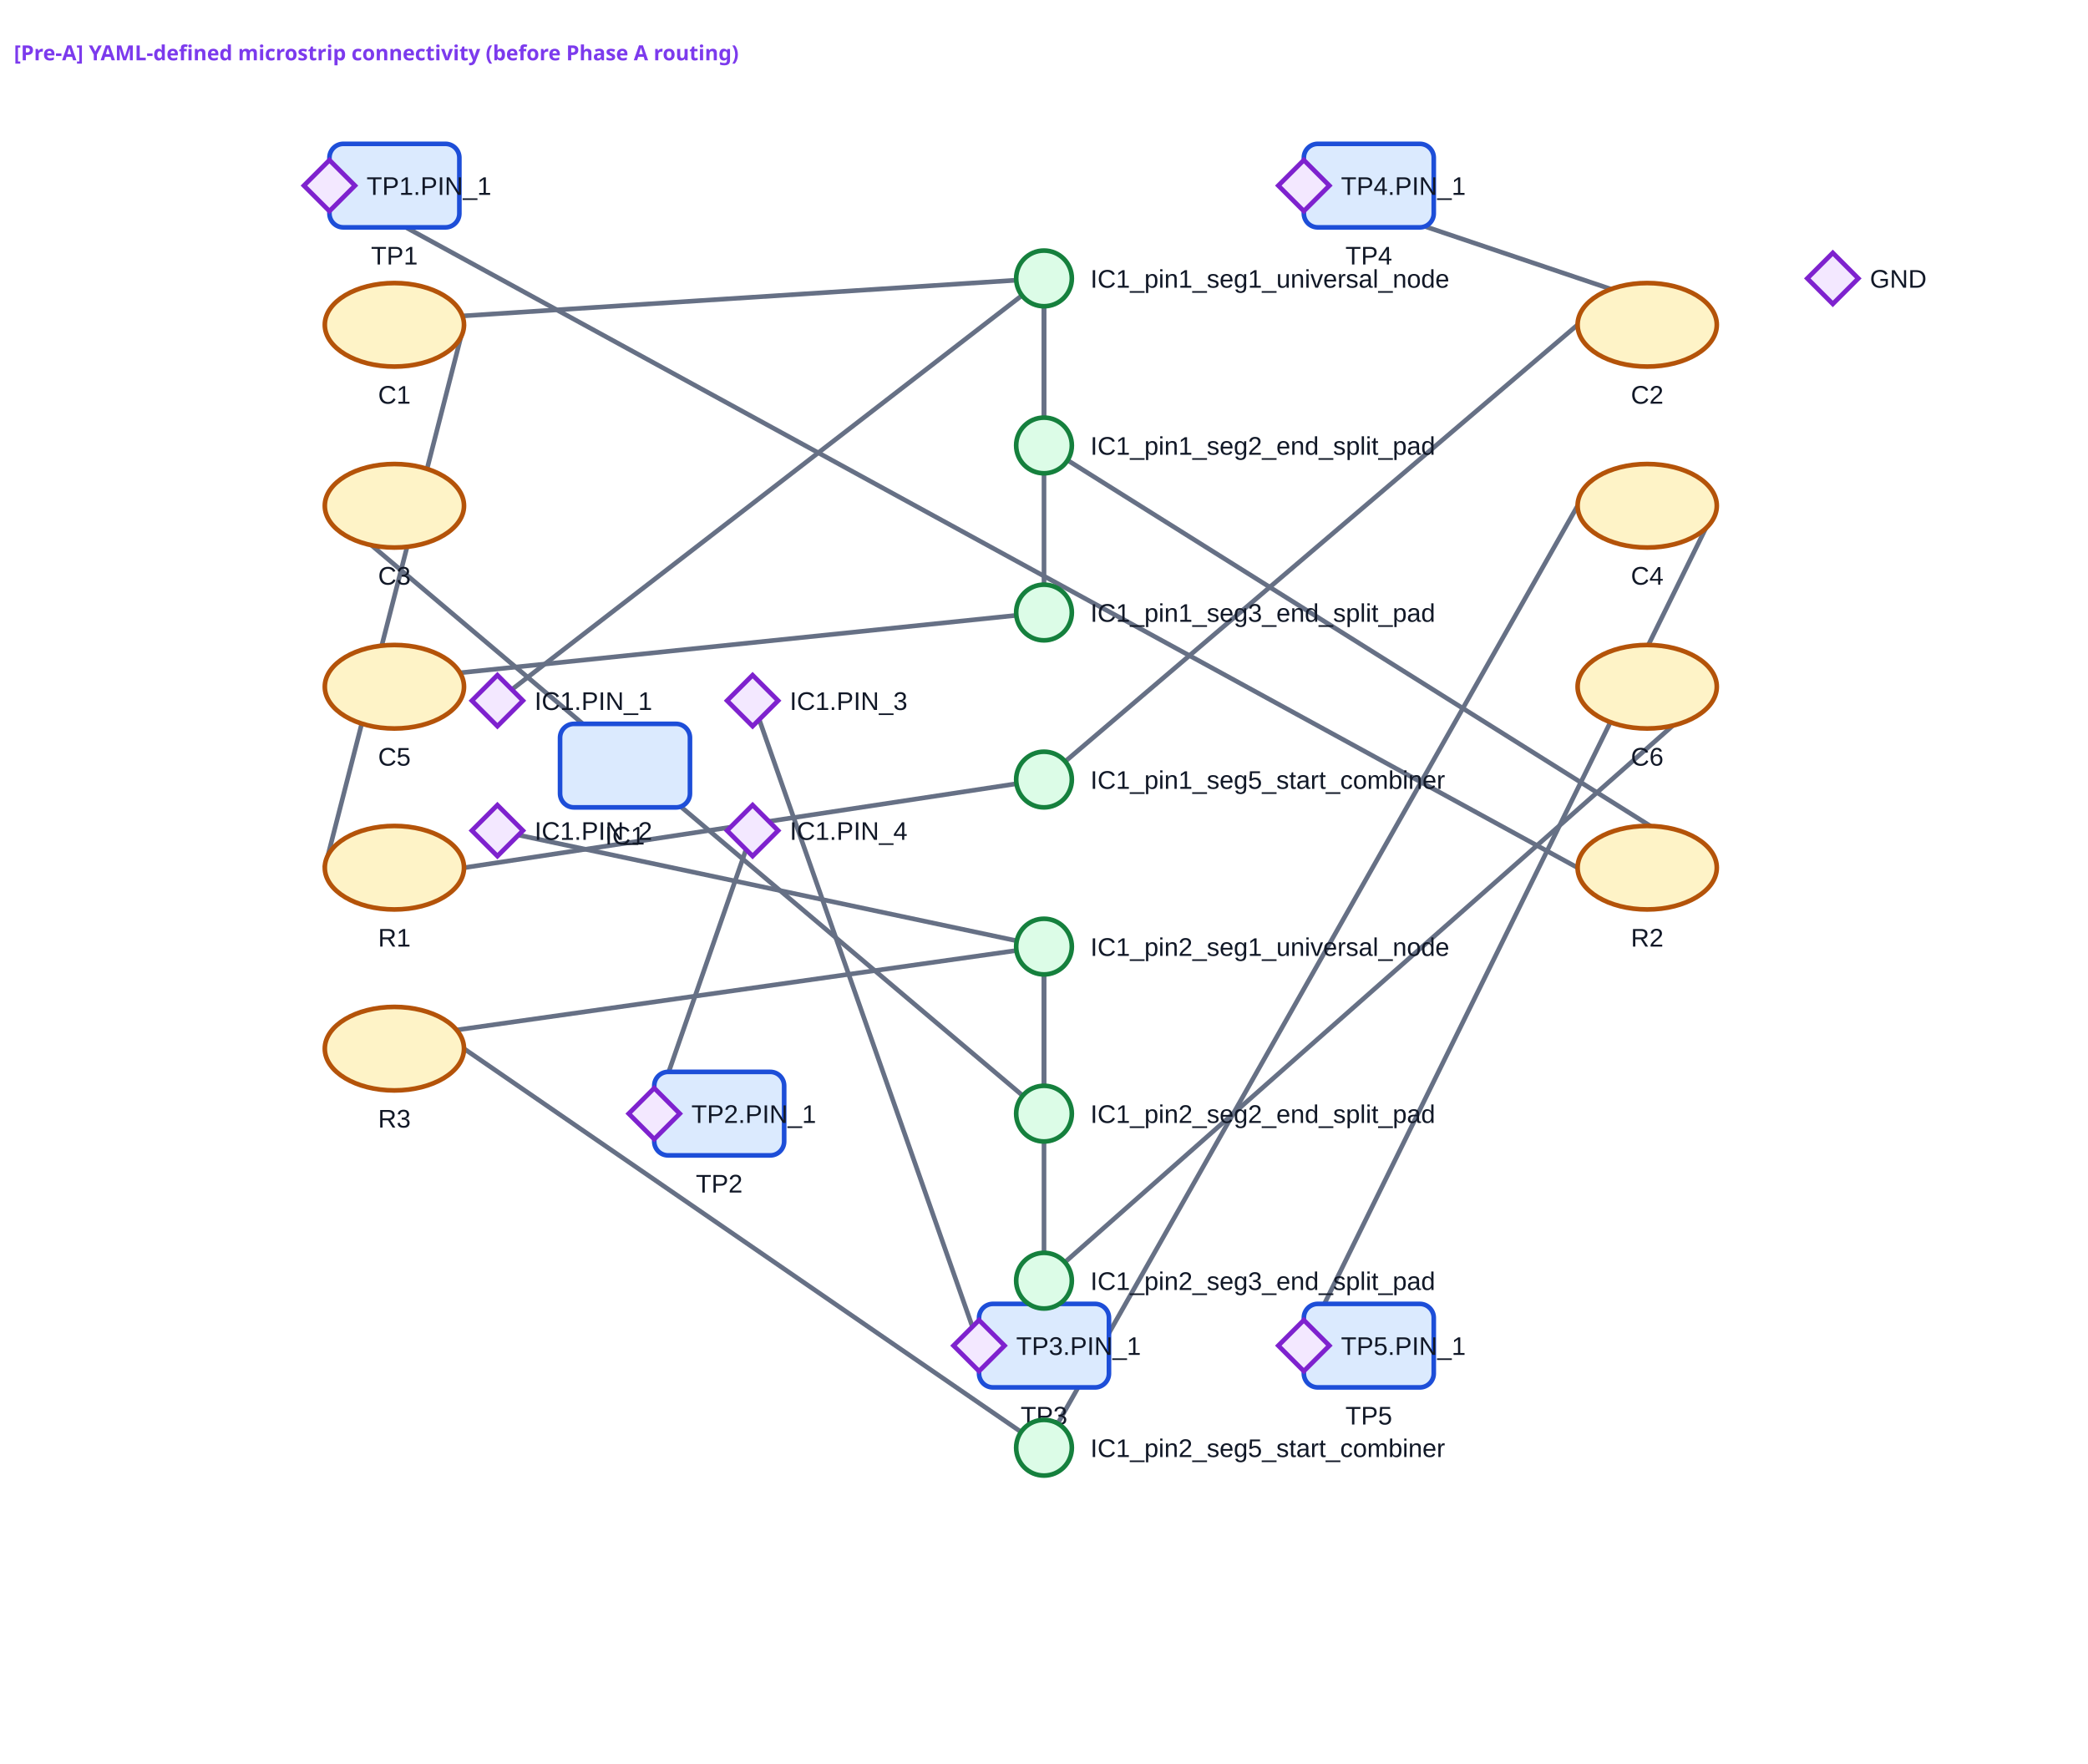
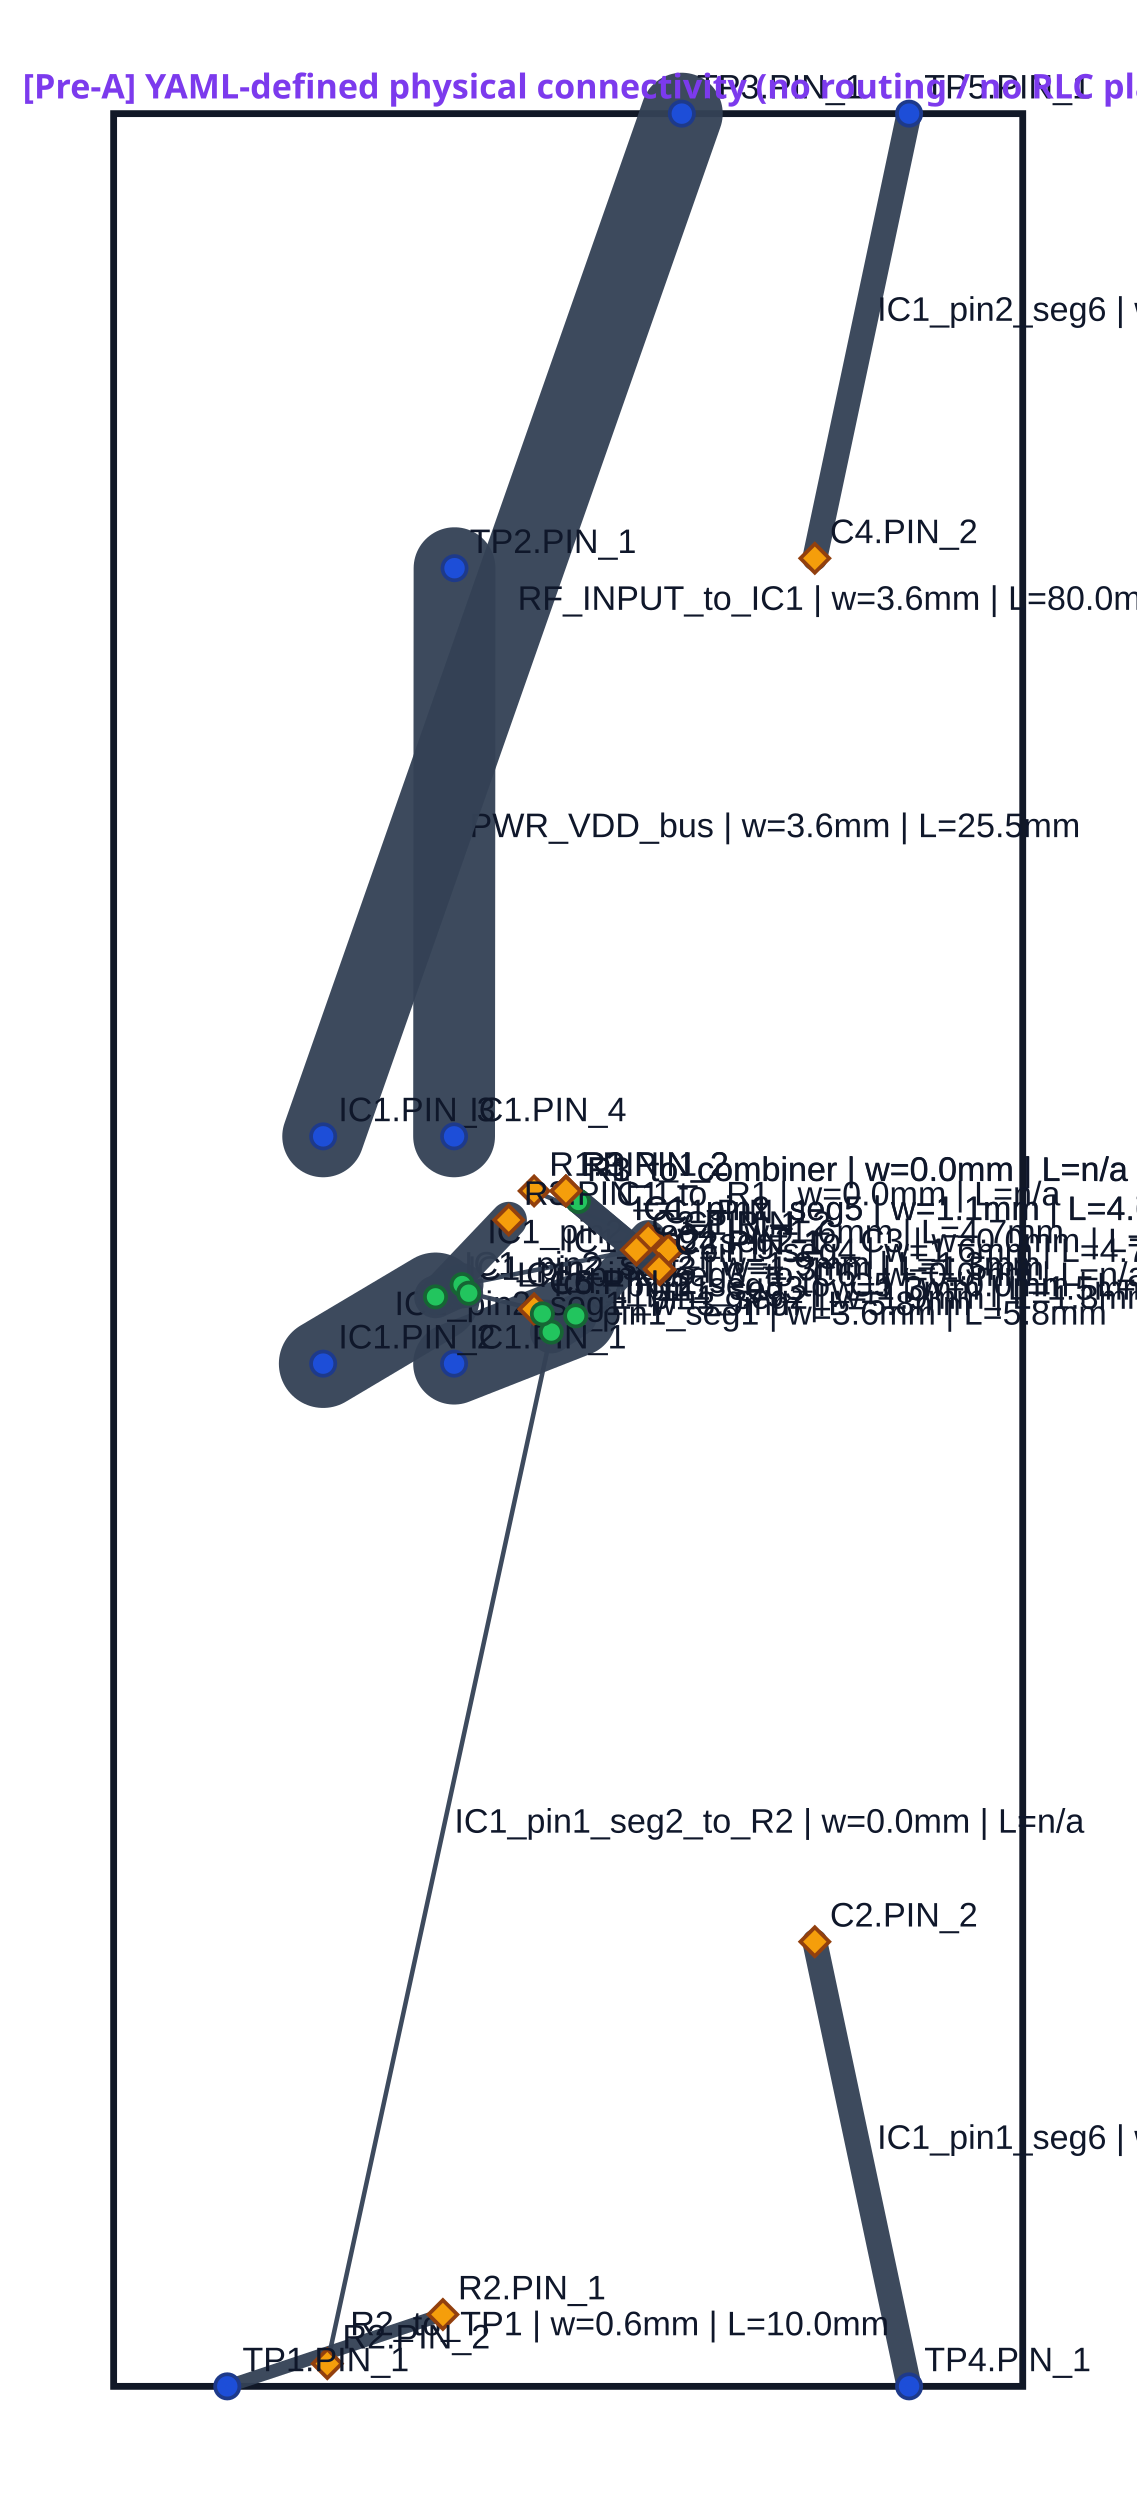
- <svg xmlns="http://www.w3.org/2000/svg" width="900" height="760" viewBox="0 0 900 760" role="img" aria-label="topology graph">
-   <style>.topology-edge { stroke: #667085; stroke-width: 2; fill: none; }
- .topology-fixed-component-shape { fill: #dbeafe; stroke: #1d4ed8; stroke-width: 2; }
- .topology-uv-component-shape { fill: #fef3c7; stroke: #b45309; stroke-width: 2; }
- .topology-node-shape { fill: #dcfce7; stroke: #15803d; stroke-width: 2; }
- .topology-terminal-shape { fill: #f3e8ff; stroke: #7e22ce; stroke-width: 2; }
- .topology-label { fill: #111827; font-family: Arial, sans-serif; font-size: 11px; }</style>
-   <g id="topology-edges" class="topology-edges">
-     <line class="topology-edge" data-edge-id="C1_to_R1" data-kind="microstrip" x1="200.0" y1="140.0" x2="140.0" y2="374.0" />
-     <line class="topology-edge" data-edge-id="IC1_pin1_seg1" data-kind="microstrip" x1="214.4" y1="302.0" x2="450.0" y2="120.0" />
-     <line class="topology-edge" data-edge-id="IC1_pin1_seg2" data-kind="microstrip" x1="450.0" y1="120.0" x2="450.0" y2="192.0" />
-     <line class="topology-edge" data-edge-id="IC1_pin1_seg2_to_R2" data-kind="microstrip" x1="450.0" y1="192.0" x2="740.0" y2="374.0" />
-     <line class="topology-edge" data-edge-id="IC1_pin1_seg3" data-kind="microstrip" x1="450.0" y1="120.0" x2="450.0" y2="264.0" />
-     <line class="topology-edge" data-edge-id="IC1_pin1_seg3_to_C5" data-kind="microstrip" x1="450.0" y1="264.0" x2="140.0" y2="296.0" />
-     <line class="topology-edge" data-edge-id="IC1_pin1_seg4" data-kind="microstrip" x1="450.0" y1="120.0" x2="140.0" y2="140.0" />
-     <line class="topology-edge" data-edge-id="IC1_pin1_seg5" data-kind="microstrip" x1="450.0" y1="336.0" x2="680.0" y2="140.0" />
-     <line class="topology-edge" data-edge-id="IC1_pin1_seg6" data-kind="microstrip" x1="740.0" y1="140.0" x2="562.0" y2="80.0" />
-     <line class="topology-edge" data-edge-id="IC1_pin2_seg1" data-kind="microstrip" x1="214.4" y1="358.0" x2="450.0" y2="408.0" />
-     <line class="topology-edge" data-edge-id="IC1_pin2_seg2" data-kind="microstrip" x1="450.0" y1="408.0" x2="450.0" y2="480.0" />
-     <line class="topology-edge" data-edge-id="IC1_pin2_seg2_to_C3" data-kind="microstrip" x1="450.0" y1="480.0" x2="140.0" y2="218.0" />
-     <line class="topology-edge" data-edge-id="IC1_pin2_seg3" data-kind="microstrip" x1="450.0" y1="408.0" x2="450.0" y2="552.0" />
-     <line class="topology-edge" data-edge-id="IC1_pin2_seg3_to_C6" data-kind="microstrip" x1="450.0" y1="552.0" x2="740.0" y2="296.0" />
-     <line class="topology-edge" data-edge-id="IC1_pin2_seg4" data-kind="microstrip" x1="450.0" y1="408.0" x2="140.0" y2="452.0" />
-     <line class="topology-edge" data-edge-id="IC1_pin2_seg5" data-kind="microstrip" x1="450.0" y1="624.0" x2="680.0" y2="218.0" />
-     <line class="topology-edge" data-edge-id="IC1_pin2_seg6" data-kind="microstrip" x1="740.0" y1="218.0" x2="562.0" y2="580.0" />
-     <line class="topology-edge" data-edge-id="PWR_VDD_bus" data-kind="microstrip" x1="282.0" y1="480.0" x2="324.4" y2="358.0" />
-     <line class="topology-edge" data-edge-id="R1_to_combiner" data-kind="microstrip" x1="200.0" y1="374.0" x2="450.0" y2="336.0" />
-     <line class="topology-edge" data-edge-id="R2_to_TP1" data-kind="microstrip" x1="680.0" y1="374.0" x2="142.0" y2="80.0" />
-     <line class="topology-edge" data-edge-id="R3_to_combiner" data-kind="microstrip" x1="200.0" y1="452.0" x2="450.0" y2="624.0" />
-     <line class="topology-edge" data-edge-id="RF_INPUT_to_IC1" data-kind="microstrip" x1="422.0" y1="580.0" x2="324.4" y2="302.0" />
-   </g>
-   <g id="topology-fixed-components" class="topology-fixed-components">
-     <g class="topology-component topology-fixed-component" data-component-id="IC1">
-       <rect class="topology-fixed-component-shape" x="241.4" y="312.0" width="56" height="36" rx="6" />
-       <text class="topology-label" x="269.4" y="364.0" text-anchor="middle">IC1</text>
-     </g>
-     <g class="topology-component topology-fixed-component" data-component-id="TP1">
-       <rect class="topology-fixed-component-shape" x="142.0" y="62.0" width="56" height="36" rx="6" />
-       <text class="topology-label" x="170.0" y="114.0" text-anchor="middle">TP1</text>
-     </g>
-     <g class="topology-component topology-fixed-component" data-component-id="TP2">
-       <rect class="topology-fixed-component-shape" x="282.0" y="462.0" width="56" height="36" rx="6" />
-       <text class="topology-label" x="310.0" y="514.0" text-anchor="middle">TP2</text>
-     </g>
-     <g class="topology-component topology-fixed-component" data-component-id="TP3">
-       <rect class="topology-fixed-component-shape" x="422.0" y="562.0" width="56" height="36" rx="6" />
-       <text class="topology-label" x="450.0" y="614.0" text-anchor="middle">TP3</text>
-     </g>
-     <g class="topology-component topology-fixed-component" data-component-id="TP4">
-       <rect class="topology-fixed-component-shape" x="562.0" y="62.0" width="56" height="36" rx="6" />
-       <text class="topology-label" x="590.0" y="114.0" text-anchor="middle">TP4</text>
-     </g>
-     <g class="topology-component topology-fixed-component" data-component-id="TP5">
-       <rect class="topology-fixed-component-shape" x="562.0" y="562.0" width="56" height="36" rx="6" />
-       <text class="topology-label" x="590.0" y="614.0" text-anchor="middle">TP5</text>
-     </g>
-   </g>
-   <g id="topology-uv-components" class="topology-uv-components">
-     <g class="topology-component topology-uv-component" data-component-id="C1">
-       <ellipse class="topology-uv-component-shape" cx="170.0" cy="140.0" rx="30" ry="18" />
-       <text class="topology-label" x="170.0" y="174.0" text-anchor="middle">C1</text>
-     </g>
-     <g class="topology-component topology-uv-component" data-component-id="C2">
-       <ellipse class="topology-uv-component-shape" cx="710.0" cy="140.0" rx="30" ry="18" />
-       <text class="topology-label" x="710.0" y="174.0" text-anchor="middle">C2</text>
-     </g>
-     <g class="topology-component topology-uv-component" data-component-id="C3">
-       <ellipse class="topology-uv-component-shape" cx="170.0" cy="218.0" rx="30" ry="18" />
-       <text class="topology-label" x="170.0" y="252.0" text-anchor="middle">C3</text>
-     </g>
-     <g class="topology-component topology-uv-component" data-component-id="C4">
-       <ellipse class="topology-uv-component-shape" cx="710.0" cy="218.0" rx="30" ry="18" />
-       <text class="topology-label" x="710.0" y="252.0" text-anchor="middle">C4</text>
-     </g>
-     <g class="topology-component topology-uv-component" data-component-id="C5">
-       <ellipse class="topology-uv-component-shape" cx="170.0" cy="296.0" rx="30" ry="18" />
-       <text class="topology-label" x="170.0" y="330.0" text-anchor="middle">C5</text>
-     </g>
-     <g class="topology-component topology-uv-component" data-component-id="C6">
-       <ellipse class="topology-uv-component-shape" cx="710.0" cy="296.0" rx="30" ry="18" />
-       <text class="topology-label" x="710.0" y="330.0" text-anchor="middle">C6</text>
-     </g>
-     <g class="topology-component topology-uv-component" data-component-id="R1">
-       <ellipse class="topology-uv-component-shape" cx="170.0" cy="374.0" rx="30" ry="18" />
-       <text class="topology-label" x="170.0" y="408.0" text-anchor="middle">R1</text>
-     </g>
-     <g class="topology-component topology-uv-component" data-component-id="R2">
-       <ellipse class="topology-uv-component-shape" cx="710.0" cy="374.0" rx="30" ry="18" />
-       <text class="topology-label" x="710.0" y="408.0" text-anchor="middle">R2</text>
-     </g>
-     <g class="topology-component topology-uv-component" data-component-id="R3">
-       <ellipse class="topology-uv-component-shape" cx="170.0" cy="452.0" rx="30" ry="18" />
-       <text class="topology-label" x="170.0" y="486.0" text-anchor="middle">R3</text>
-     </g>
-   </g>
-   <g id="topology-nodes" class="topology-nodes">
-     <g class="topology-node" data-node-id="IC1_pin1_seg1_universal_node">
-       <circle class="topology-node-shape" cx="450.0" cy="120.0" r="12" />
-       <text class="topology-label" x="470.0" y="124.0" text-anchor="start">IC1_pin1_seg1_universal_node</text>
-     </g>
-     <g class="topology-node" data-node-id="IC1_pin1_seg2_end_split_pad">
-       <circle class="topology-node-shape" cx="450.0" cy="192.0" r="12" />
-       <text class="topology-label" x="470.0" y="196.0" text-anchor="start">IC1_pin1_seg2_end_split_pad</text>
-     </g>
-     <g class="topology-node" data-node-id="IC1_pin1_seg3_end_split_pad">
-       <circle class="topology-node-shape" cx="450.0" cy="264.0" r="12" />
-       <text class="topology-label" x="470.0" y="268.0" text-anchor="start">IC1_pin1_seg3_end_split_pad</text>
-     </g>
-     <g class="topology-node" data-node-id="IC1_pin1_seg5_start_combiner">
-       <circle class="topology-node-shape" cx="450.0" cy="336.0" r="12" />
-       <text class="topology-label" x="470.0" y="340.0" text-anchor="start">IC1_pin1_seg5_start_combiner</text>
-     </g>
-     <g class="topology-node" data-node-id="IC1_pin2_seg1_universal_node">
-       <circle class="topology-node-shape" cx="450.0" cy="408.0" r="12" />
-       <text class="topology-label" x="470.0" y="412.0" text-anchor="start">IC1_pin2_seg1_universal_node</text>
-     </g>
-     <g class="topology-node" data-node-id="IC1_pin2_seg2_end_split_pad">
-       <circle class="topology-node-shape" cx="450.0" cy="480.0" r="12" />
-       <text class="topology-label" x="470.0" y="484.0" text-anchor="start">IC1_pin2_seg2_end_split_pad</text>
-     </g>
-     <g class="topology-node" data-node-id="IC1_pin2_seg3_end_split_pad">
-       <circle class="topology-node-shape" cx="450.0" cy="552.0" r="12" />
-       <text class="topology-label" x="470.0" y="556.0" text-anchor="start">IC1_pin2_seg3_end_split_pad</text>
-     </g>
-     <g class="topology-node" data-node-id="IC1_pin2_seg5_start_combiner">
-       <circle class="topology-node-shape" cx="450.0" cy="624.0" r="12" />
-       <text class="topology-label" x="470.0" y="628.0" text-anchor="start">IC1_pin2_seg5_start_combiner</text>
-     </g>
-   </g>
-   <g id="topology-terminals" class="topology-terminals">
-     <g class="topology-terminal" data-terminal-id="GND">
-       <polygon class="topology-terminal-shape" points="790.0,109.0 801.0,120.0 790.0,131.0 779.0,120.0" />
-       <text class="topology-label" x="806.0" y="124.0" text-anchor="start">GND</text>
-     </g>
-     <g class="topology-terminal" data-terminal-id="IC1.PIN_1">
-       <polygon class="topology-terminal-shape" points="214.4,291.0 225.4,302.0 214.4,313.0 203.4,302.0" />
-       <text class="topology-label" x="230.4" y="306.0" text-anchor="start">IC1.PIN_1</text>
-     </g>
-     <g class="topology-terminal" data-terminal-id="IC1.PIN_2">
-       <polygon class="topology-terminal-shape" points="214.4,347.0 225.4,358.0 214.4,369.0 203.4,358.0" />
-       <text class="topology-label" x="230.4" y="362.0" text-anchor="start">IC1.PIN_2</text>
-     </g>
-     <g class="topology-terminal" data-terminal-id="IC1.PIN_3">
-       <polygon class="topology-terminal-shape" points="324.4,291.0 335.4,302.0 324.4,313.0 313.4,302.0" />
-       <text class="topology-label" x="340.4" y="306.0" text-anchor="start">IC1.PIN_3</text>
-     </g>
-     <g class="topology-terminal" data-terminal-id="IC1.PIN_4">
-       <polygon class="topology-terminal-shape" points="324.4,347.0 335.4,358.0 324.4,369.0 313.4,358.0" />
-       <text class="topology-label" x="340.4" y="362.0" text-anchor="start">IC1.PIN_4</text>
-     </g>
-     <g class="topology-terminal" data-terminal-id="TP1.PIN_1">
-       <polygon class="topology-terminal-shape" points="142.0,69.0 153.0,80.0 142.0,91.0 131.0,80.0" />
-       <text class="topology-label" x="158.0" y="84.0" text-anchor="start">TP1.PIN_1</text>
-     </g>
-     <g class="topology-terminal" data-terminal-id="TP2.PIN_1">
-       <polygon class="topology-terminal-shape" points="282.0,469.0 293.0,480.0 282.0,491.0 271.0,480.0" />
-       <text class="topology-label" x="298.0" y="484.0" text-anchor="start">TP2.PIN_1</text>
-     </g>
-     <g class="topology-terminal" data-terminal-id="TP3.PIN_1">
-       <polygon class="topology-terminal-shape" points="422.0,569.0 433.0,580.0 422.0,591.0 411.0,580.0" />
-       <text class="topology-label" x="438.0" y="584.0" text-anchor="start">TP3.PIN_1</text>
-     </g>
-     <g class="topology-terminal" data-terminal-id="TP4.PIN_1">
-       <polygon class="topology-terminal-shape" points="562.0,69.0 573.0,80.0 562.0,91.0 551.0,80.0" />
-       <text class="topology-label" x="578.0" y="84.0" text-anchor="start">TP4.PIN_1</text>
-     </g>
-     <g class="topology-terminal" data-terminal-id="TP5.PIN_1">
-       <polygon class="topology-terminal-shape" points="562.0,569.0 573.0,580.0 562.0,591.0 551.0,580.0" />
-       <text class="topology-label" x="578.0" y="584.0" text-anchor="start">TP5.PIN_1</text>
-     </g>
-   </g>
-   <text x="6" y="26" font-family="sans-serif" font-size="9" font-weight="bold" fill="#7c3aed">[Pre-A] YAML-defined microstrip connectivity (before Phase A routing)</text>
+ <svg xmlns="http://www.w3.org/2000/svg" width="300.0" height="660.0" viewBox="0 0 300.0 660.0" role="img" aria-label="Pre-A connectivity">
+   <style>.prea-board{fill:none;stroke:#111827;stroke-width:1.8;}.prea-fixed-point{fill:#1d4ed8;stroke:#1e3a8a;stroke-width:1;}.prea-node{fill:#22c55e;stroke:#166534;stroke-width:1;}.prea-virtual-endpoint{fill:#f59e0b;stroke:#92400e;stroke-width:1;}.prea-edge{fill:none;stroke-linecap:round;opacity:0.95;}.prea-label{fill:#0f172a;font-family:Arial,sans-serif;font-size:9px;}</style>
+   <rect class="prea-board" x="30.00" y="30.00" width="240.00" height="600.00" />
+   <line class="prea-edge" data-edge-id="C1_to_R1" x1="176.40" y1="330.00" x2="141.00" y2="314.41" stroke="#334155" stroke-width="1.20" />
+   <text class="prea-label" x="162.70" y="318.21">C1_to_R1 | w=0.0mm | L=n/a</text>
+   <line class="prea-edge" data-edge-id="IC1_pin1_seg1" x1="119.88" y1="360.00" x2="151.99" y2="347.38" stroke="#334155" stroke-width="21.60" />
+   <text class="prea-label" x="139.93" y="349.69">IC1_pin1_seg1 | w=3.6mm | L=5.8mm</text>
+   <line class="prea-edge" data-edge-id="IC1_pin1_seg2" x1="151.99" y1="347.38" x2="145.54" y2="351.66" stroke="#334155" stroke-width="11.28" />
+   <text class="prea-label" x="152.76" y="345.52">IC1_pin1_seg2 | w=1.9mm | L=1.3mm</text>
+   <line class="prea-edge" data-edge-id="IC1_pin1_seg2_to_R2" x1="145.54" y1="351.66" x2="86.40" y2="624.00" stroke="#334155" stroke-width="1.20" />
+   <text class="prea-label" x="119.97" y="483.83">IC1_pin1_seg2_to_R2 | w=0.0mm | L=n/a</text>
+   <line class="prea-edge" data-edge-id="IC1_pin1_seg3" x1="151.99" y1="347.38" x2="143.18" y2="346.86" stroke="#334155" stroke-width="7.62" />
+   <text class="prea-label" x="151.59" y="343.12">IC1_pin1_seg3 | w=1.3mm | L=1.5mm</text>
+   <line class="prea-edge" data-edge-id="IC1_pin1_seg3_to_C5" x1="143.18" y1="346.86" x2="141.00" y2="345.59" stroke="#334155" stroke-width="1.20" />
+   <text class="prea-label" x="146.09" y="342.22">IC1_pin1_seg3_to_C5 | w=0.0mm | L=n/a</text>
+   <line class="prea-edge" data-edge-id="IC1_pin1_seg4" x1="151.99" y1="347.38" x2="171.14" y2="326.92" stroke="#334155" stroke-width="9.60" />
+   <text class="prea-label" x="165.56" y="333.15">IC1_pin1_seg4 | w=1.6mm | L=4.7mm</text>
+   <line class="prea-edge" data-edge-id="IC1_pin1_seg5" x1="152.50" y1="317.01" x2="174.20" y2="335.20" stroke="#334155" stroke-width="6.60" />
+   <text class="prea-label" x="167.35" y="322.10">IC1_pin1_seg5 | w=1.1mm | L=4.7mm</text>
+   <line class="prea-edge" data-edge-id="IC1_pin1_seg6" x1="215.11" y1="512.61" x2="240.00" y2="630.00" stroke="#334155" stroke-width="6.60" />
+   <text class="prea-label" x="231.56" y="567.30">IC1_pin1_seg6 | w=1.1mm | L=20.0mm</text>
+   <line class="prea-edge" data-edge-id="IC1_pin2_seg1" x1="85.32" y1="360.00" x2="114.98" y2="342.37" stroke="#334155" stroke-width="23.40" />
+   <text class="prea-label" x="104.15" y="347.18">IC1_pin2_seg1 | w=3.9mm | L=5.8mm</text>
+   <line class="prea-edge" data-edge-id="IC1_pin2_seg2" x1="114.98" y1="342.37" x2="122.00" y2="339.13" stroke="#334155" stroke-width="11.28" />
+   <text class="prea-label" x="122.49" y="336.75">IC1_pin2_seg2 | w=1.9mm | L=1.3mm</text>
+   <line class="prea-edge" data-edge-id="IC1_pin2_seg2_to_C3" x1="122.00" y1="339.13" x2="168.00" y2="330.00" stroke="#334155" stroke-width="1.20" />
+   <text class="prea-label" x="149.00" y="330.57">IC1_pin2_seg2_to_C3 | w=0.0mm | L=n/a</text>
+   <line class="prea-edge" data-edge-id="IC1_pin2_seg3" x1="114.98" y1="342.37" x2="123.74" y2="341.40" stroke="#334155" stroke-width="7.62" />
+   <text class="prea-label" x="123.36" y="337.88">IC1_pin2_seg3 | w=1.3mm | L=1.5mm</text>
+   <line class="prea-edge" data-edge-id="IC1_pin2_seg3_to_C6" x1="123.74" y1="341.40" x2="141.00" y2="345.59" stroke="#334155" stroke-width="1.20" />
+   <text class="prea-label" x="136.37" y="339.49">IC1_pin2_seg3_to_C6 | w=0.0mm | L=n/a</text>
+   <line class="prea-edge" data-edge-id="IC1_pin2_seg4" x1="114.98" y1="342.37" x2="134.30" y2="322.08" stroke="#334155" stroke-width="9.60" />
+   <text class="prea-label" x="128.64" y="328.23">IC1_pin2_seg4 | w=1.6mm | L=4.7mm</text>
+   <line class="prea-edge" data-edge-id="IC1_pin2_seg5" x1="152.70" y1="317.18" x2="174.00" y2="335.02" stroke="#334155" stroke-width="6.60" />
+   <text class="prea-label" x="167.35" y="322.10">IC1_pin2_seg5 | w=1.1mm | L=4.6mm</text>
+   <line class="prea-edge" data-edge-id="IC1_pin2_seg6" x1="215.11" y1="147.39" x2="240.00" y2="30.00" stroke="#334155" stroke-width="6.60" />
+   <text class="prea-label" x="231.56" y="84.70">IC1_pin2_seg6 | w=1.1mm | L=20.0mm</text>
+   <line class="prea-edge" data-edge-id="PWR_VDD_bus" x1="120.00" y1="150.00" x2="119.88" y2="300.00" stroke="#334155" stroke-width="21.60" />
+   <text class="prea-label" x="123.94" y="221.00">PWR_VDD_bus | w=3.6mm | L=25.5mm</text>
+   <line class="prea-edge" data-edge-id="R1_to_combiner" x1="149.40" y1="314.41" x2="152.50" y2="317.01" stroke="#334155" stroke-width="1.20" />
+   <text class="prea-label" x="154.95" y="311.71">R1_to_combiner | w=0.0mm | L=n/a</text>
+   <line class="prea-edge" data-edge-id="R2_to_TP1" x1="116.92" y1="611.03" x2="60.00" y2="630.00" stroke="#334155" stroke-width="3.48" />
+   <text class="prea-label" x="92.46" y="616.51">R2_to_TP1 | w=0.6mm | L=10.0mm</text>
+   <line class="prea-edge" data-edge-id="R3_to_combiner" x1="149.40" y1="314.41" x2="152.70" y2="317.18" stroke="#334155" stroke-width="1.20" />
+   <text class="prea-label" x="155.05" y="311.80">R3_to_combiner | w=0.0mm | L=n/a</text>
+   <line class="prea-edge" data-edge-id="RF_INPUT_to_IC1" x1="180.00" y1="30.00" x2="85.32" y2="300.00" stroke="#334155" stroke-width="21.60" />
+   <text class="prea-label" x="136.66" y="161.00">RF_INPUT_to_IC1 | w=3.6mm | L=80.0mm</text>
+   <polygon class="prea-virtual-endpoint" points="171.14,323.12 174.94,326.92 171.14,330.72 167.34,326.92" />
+   <text class="prea-label" x="175.14" y="322.92">C1.PIN_1</text>
+   <polygon class="prea-virtual-endpoint" points="176.40,326.20 180.20,330.00 176.40,333.80 172.60,330.00" />
+   <text class="prea-label" x="180.40" y="326.00">C1.PIN_2</text>
+   <polygon class="prea-virtual-endpoint" points="174.20,331.40 178.00,335.20 174.20,339.00 170.40,335.20" />
+   <text class="prea-label" x="178.20" y="331.20">C2.PIN_1</text>
+   <polygon class="prea-virtual-endpoint" points="215.11,508.81 218.91,512.61 215.11,516.41 211.31,512.61" />
+   <text class="prea-label" x="219.11" y="508.61">C2.PIN_2</text>
+   <polygon class="prea-virtual-endpoint" points="168.00,326.20 171.80,330.00 168.00,333.80 164.20,330.00" />
+   <text class="prea-label" x="172.00" y="326.00">C3.PIN_1</text>
+   <polygon class="prea-virtual-endpoint" points="174.00,331.22 177.80,335.02 174.00,338.82 170.20,335.02" />
+   <text class="prea-label" x="178.00" y="331.02">C4.PIN_1</text>
+   <polygon class="prea-virtual-endpoint" points="215.11,143.59 218.91,147.39 215.11,151.19 211.31,147.39" />
+   <text class="prea-label" x="219.11" y="143.39">C4.PIN_2</text>
+   <polygon class="prea-virtual-endpoint" points="141.00,341.79 144.80,345.59 141.00,349.39 137.20,345.59" />
+   <text class="prea-label" x="145.00" y="341.59">C5.PIN_1</text>
+   <polygon class="prea-virtual-endpoint" points="141.00,341.79 144.80,345.59 141.00,349.39 137.20,345.59" />
+   <text class="prea-label" x="145.00" y="341.59">C6.PIN_2</text>
+   <circle class="prea-fixed-point" cx="119.88" cy="360.00" r="3.2" />
+   <text class="prea-label" x="123.88" y="356.00">IC1.PIN_1</text>
+   <circle class="prea-fixed-point" cx="85.32" cy="360.00" r="3.2" />
+   <text class="prea-label" x="89.32" y="356.00">IC1.PIN_2</text>
+   <circle class="prea-fixed-point" cx="85.32" cy="300.00" r="3.2" />
+   <text class="prea-label" x="89.32" y="296.00">IC1.PIN_3</text>
+   <circle class="prea-fixed-point" cx="119.88" cy="300.00" r="3.2" />
+   <text class="prea-label" x="123.88" y="296.00">IC1.PIN_4</text>
+   <circle class="prea-node" cx="151.99" cy="347.38" r="2.8" />
+   <circle class="prea-node" cx="145.54" cy="351.66" r="2.8" />
+   <circle class="prea-node" cx="143.18" cy="346.86" r="2.8" />
+   <circle class="prea-node" cx="152.50" cy="317.01" r="2.8" />
+   <circle class="prea-node" cx="114.98" cy="342.37" r="2.8" />
+   <circle class="prea-node" cx="122.00" cy="339.13" r="2.8" />
+   <circle class="prea-node" cx="123.74" cy="341.40" r="2.8" />
+   <circle class="prea-node" cx="152.70" cy="317.18" r="2.8" />
+   <polygon class="prea-virtual-endpoint" points="141.00,310.61 144.80,314.41 141.00,318.21 137.20,314.41" />
+   <text class="prea-label" x="145.00" y="310.41">R1.PIN_1</text>
+   <polygon class="prea-virtual-endpoint" points="149.40,310.61 153.20,314.41 149.40,318.21 145.60,314.41" />
+   <text class="prea-label" x="153.40" y="310.41">R1.PIN_2</text>
+   <polygon class="prea-virtual-endpoint" points="116.92,607.23 120.72,611.03 116.92,614.83 113.12,611.03" />
+   <text class="prea-label" x="120.92" y="607.03">R2.PIN_1</text>
+   <polygon class="prea-virtual-endpoint" points="86.40,620.20 90.20,624.00 86.40,627.80 82.60,624.00" />
+   <text class="prea-label" x="90.40" y="620.00">R2.PIN_2</text>
+   <polygon class="prea-virtual-endpoint" points="134.30,318.28 138.10,322.08 134.30,325.88 130.50,322.08" />
+   <text class="prea-label" x="138.30" y="318.08">R3.PIN_1</text>
+   <polygon class="prea-virtual-endpoint" points="149.40,310.61 153.20,314.41 149.40,318.21 145.60,314.41" />
+   <text class="prea-label" x="153.40" y="310.41">R3.PIN_2</text>
+   <circle class="prea-fixed-point" cx="60.00" cy="630.00" r="3.2" />
+   <text class="prea-label" x="64.00" y="626.00">TP1.PIN_1</text>
+   <circle class="prea-fixed-point" cx="120.00" cy="150.00" r="3.2" />
+   <text class="prea-label" x="124.00" y="146.00">TP2.PIN_1</text>
+   <circle class="prea-fixed-point" cx="180.00" cy="30.00" r="3.2" />
+   <text class="prea-label" x="184.00" y="26.00">TP3.PIN_1</text>
+   <circle class="prea-fixed-point" cx="240.00" cy="630.00" r="3.2" />
+   <text class="prea-label" x="244.00" y="626.00">TP4.PIN_1</text>
+   <circle class="prea-fixed-point" cx="240.00" cy="30.00" r="3.2" />
+   <text class="prea-label" x="244.00" y="26.00">TP5.PIN_1</text>
+   <text x="6" y="26" font-family="sans-serif" font-size="9" font-weight="bold" fill="#7c3aed">[Pre-A] YAML-defined physical connectivity (no routing / no RLC placement)</text>
</svg>
